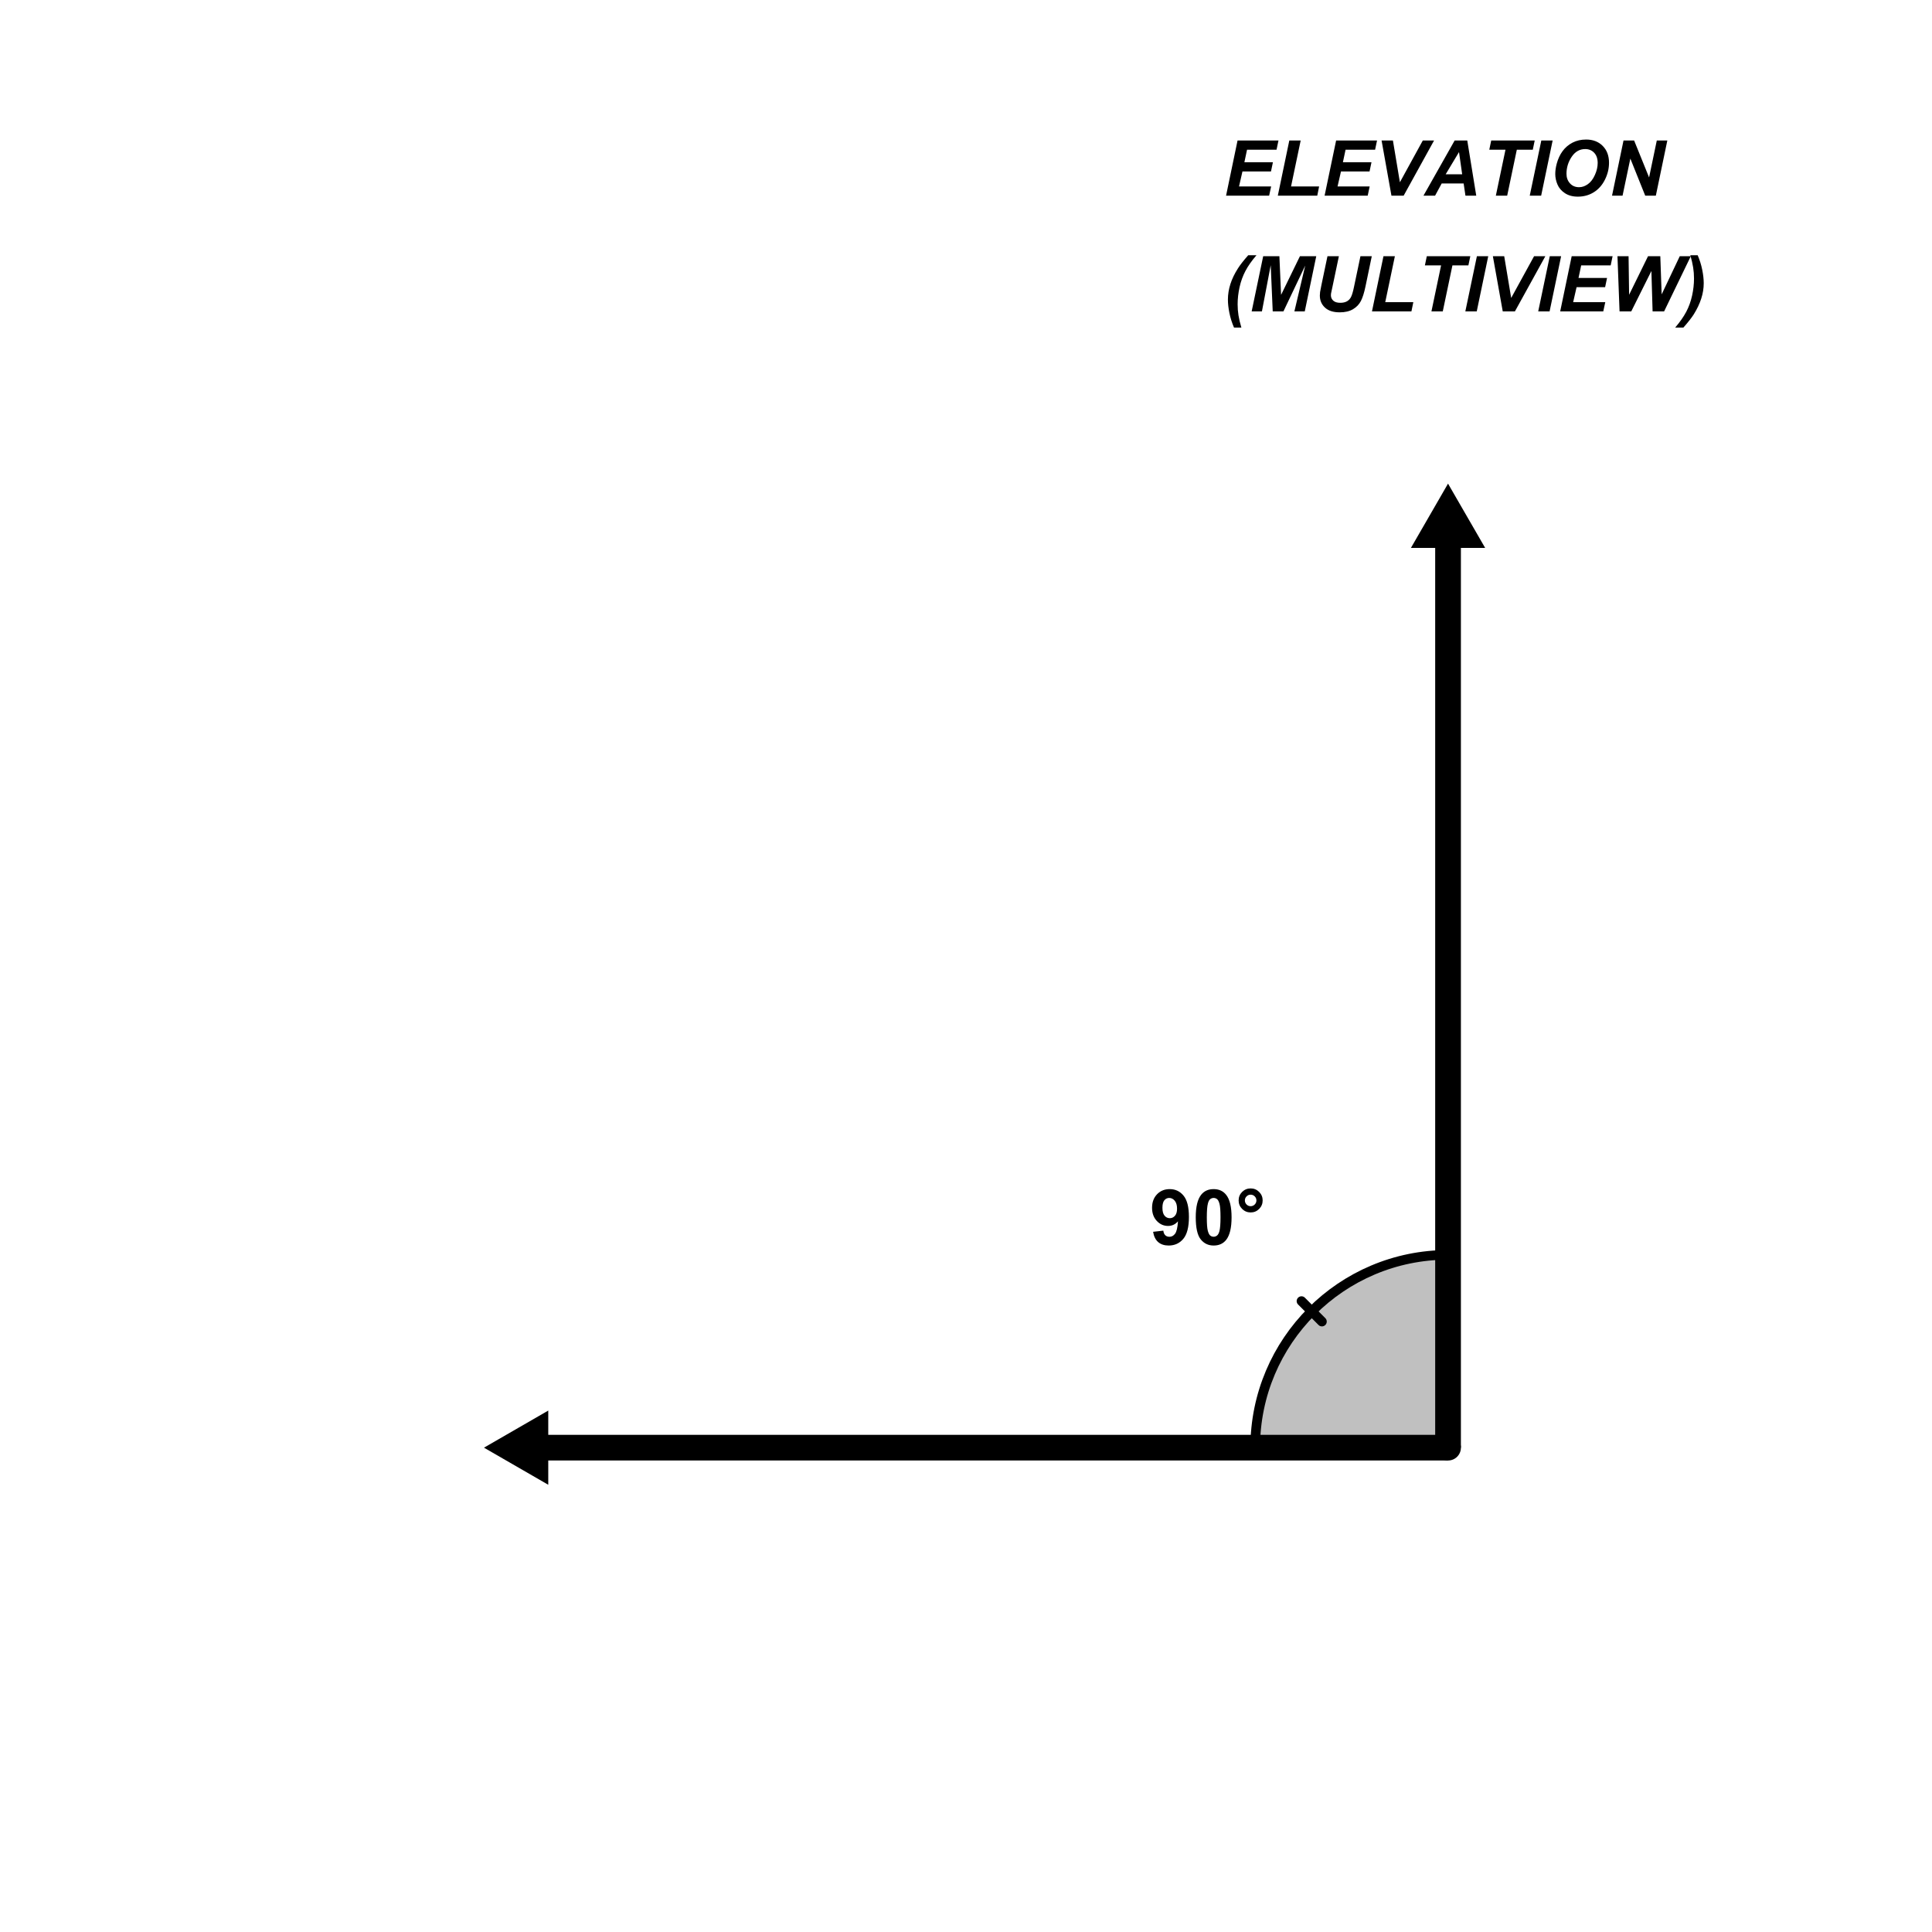
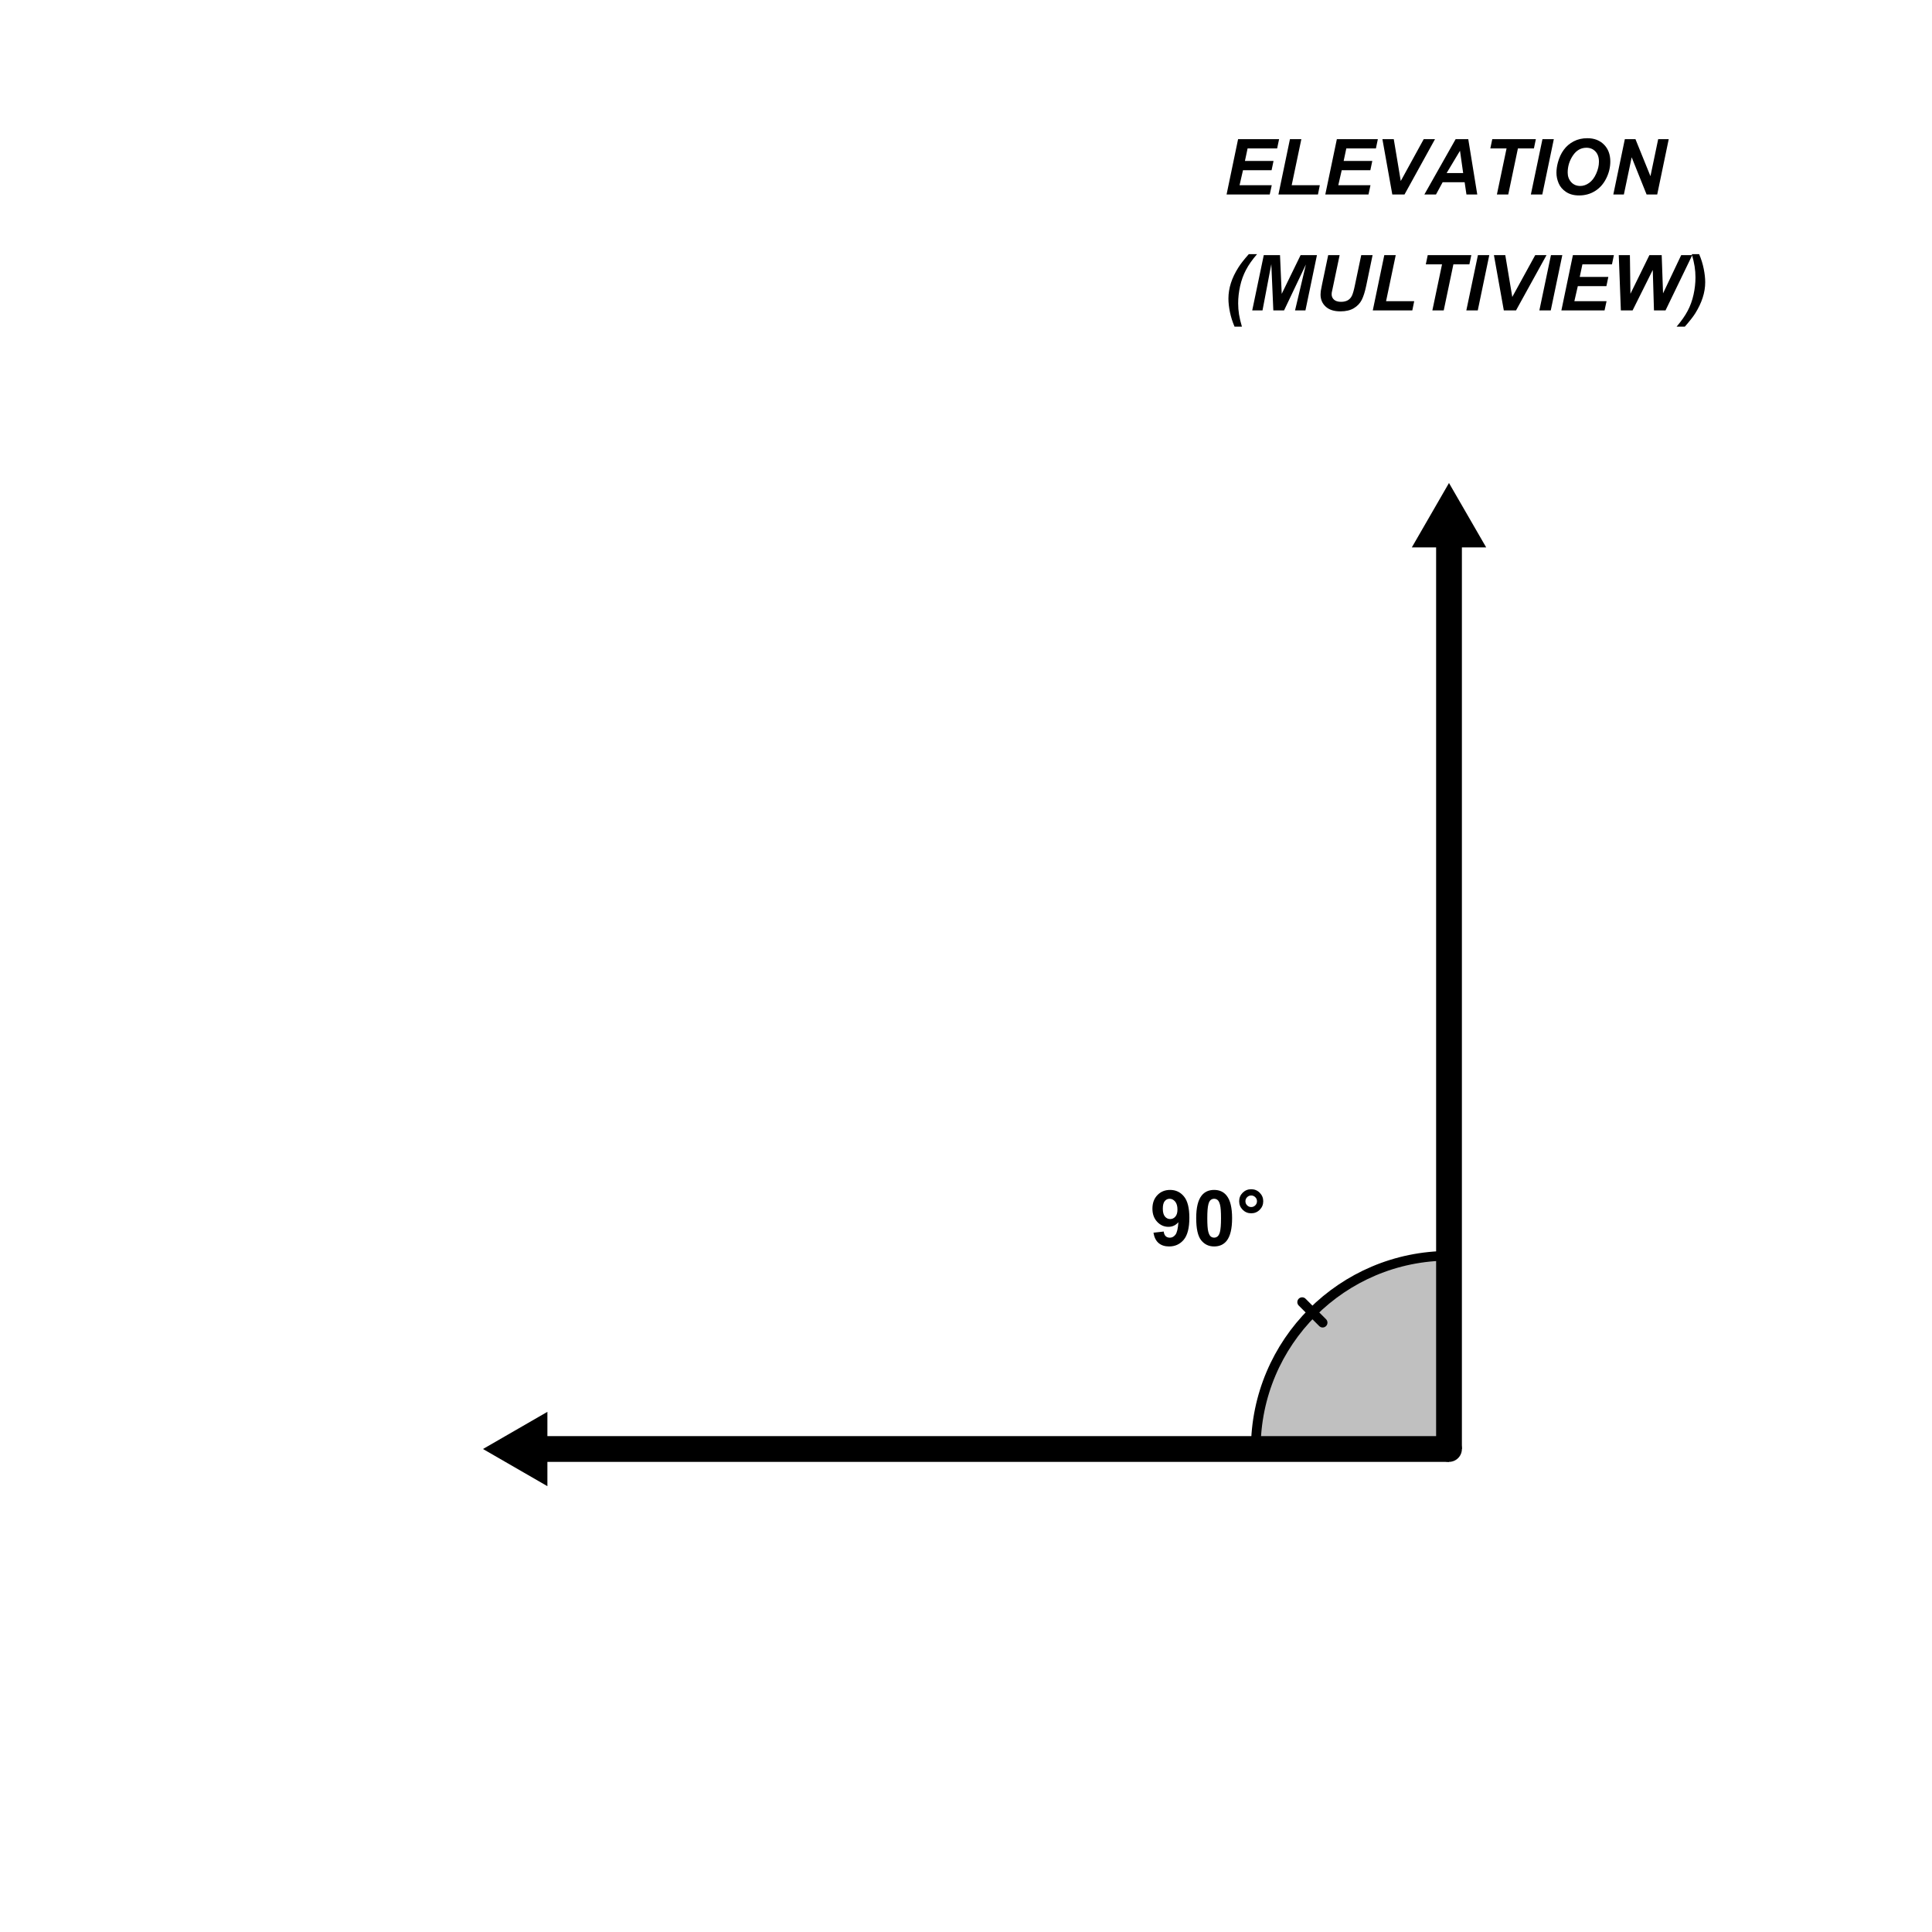
- <svg xmlns="http://www.w3.org/2000/svg" version="1.1" width="15.04cm" height="15.04cm" viewBox="0 0 501.014 500.771" id="svg2">
-   <defs id="defs233">
-     <clipPath id="clipe1ad539e-e0a8-4ae7-ae9e-12f2ae6eef99">
-       <path d="m 0,0 0,878 1530,0 0,-878 z" id="path11" />
+ <svg xmlns="http://www.w3.org/2000/svg" version="1.1" width="15.06cm" height="15.06cm" viewBox="0 0 500 500" id="svg2">
+   <defs id="defs267" />
+   <g style="stroke-width:1;stroke-linecap:square;stroke-linejoin:miter;stroke-miterlimit:10;stroke-dasharray:none;stroke-dashoffset:0" transform="translate(-80.394,-41.669)" id="g10">
+     <clipPath id="clip6f031cfc-86e2-402e-957b-8eb09c22b24b">
+       <path d="m 80.394,41.669 0,502.001 501.996,0 0,-502.001 z" id="path13" />
    </clipPath>
-     <clipPath id="clip2af40097-c44c-44d1-bcfd-6e59603dc0cc">
-       <path d="m 0,0 0,878 1530,0 0,-878 z" id="path24" />
-     </clipPath>
-     <clipPath id="clip240ab8d4-3091-4c6f-bc56-c7387b479965">
-       <path d="m 0,0 0,878 1530,0 0,-878 z" id="path37" />
-     </clipPath>
-     <clipPath id="clipc95e7ae8-f4f3-4618-bd50-b2303084ecf0">
-       <path d="m 0,0 0,878 1530,0 0,-878 z" id="path50" />
-     </clipPath>
-     <clipPath id="clip3647d9d5-123d-4b65-9350-b80b30aa1211">
-       <path d="m 0,0 0,878 1530,0 0,-878 z" id="path63" />
-     </clipPath>
-     <clipPath id="clip196e77b1-2872-4f4b-b550-8d5c0192d0b8">
-       <path d="m 0,0 0,878 1530,0 0,-878 z" id="path76" />
-     </clipPath>
-     <clipPath id="clipe0b040e2-9eab-45f7-9bda-17e5654edfd4">
-       <path d="m 0,0 0,878 1530,0 0,-878 z" id="path89" />
-     </clipPath>
-     <clipPath id="clipc636c26b-7ba1-48ac-99c5-b6f19f167289">
-       <path d="m 0,0 0,878 1530,0 0,-878 z" id="path102" />
-     </clipPath>
-     <clipPath id="clipaef36a37-807e-4e64-bf5e-2bd66a5dfd2a">
-       <path d="m 0,0 0,878 1530,0 0,-878 z" id="path115" />
-     </clipPath>
-     <clipPath id="clip17652ebc-a5e3-4dbb-bdfa-d60120d75860">
-       <path d="m 0,0 0,878 1530,0 0,-878 z" id="path128" />
-     </clipPath>
-     <clipPath id="clipd365847d-e110-4589-b572-a67f19bd0ea4">
-       <path d="m 0,0 0,878 1530,0 0,-878 z" id="path141" />
-     </clipPath>
-     <clipPath id="clipfc7afed1-7bbe-403d-83cc-a3323f0ca883">
-       <path d="m 0,0 0,878 1530,0 0,-878 z" id="path154" />
-     </clipPath>
-     <clipPath id="clip29db66bd-999a-4064-be2a-2f0614b4133b">
-       <path d="m 0,0 0,878 1530,0 0,-878 z" id="path167" />
-     </clipPath>
-     <clipPath id="clipb2046012-2b0f-45e1-99a6-204bc431c8bb">
-       <path d="m 0,0 0,878 1530,0 0,-878 z" id="path180" />
-     </clipPath>
-     <clipPath id="clip5ae375bd-cfd6-4163-8908-6d91426c3eef">
-       <path d="m 0,0 0,878 1530,0 0,-878 z" id="path193" />
-     </clipPath>
-     <clipPath id="clip60abdfa6-04de-401a-9d38-31e913c745df">
-       <path d="m 0,0 0,878 1530,0 0,-878 z" id="path206" />
-     </clipPath>
-     <clipPath id="clip3d766ef5-f1d5-4cdc-819d-3f45dcc42602">
-       <path d="m 0,0 0,878 1530,0 0,-878 z" id="path219" />
-     </clipPath>
-   </defs>
-   <g style="stroke-width:1;stroke-linecap:square;stroke-linejoin:miter;stroke-miterlimit:10;stroke-dasharray:none;stroke-dashoffset:0" id="misc" transform="translate(-374.8829,-268.3759)" />
-   <g style="stroke-width:1;stroke-linecap:square;stroke-linejoin:miter;stroke-miterlimit:10;stroke-dasharray:none;stroke-dashoffset:0" clip-path="url(#clip1)" id="g13" transform="translate(-374.8829,-268.3759)">
-     <g id="g15" style="fill:#000000;fill-opacity:1;fill-rule:evenodd;stroke:none">
-       <path d="m 750.39,393.67 -9.62,16.67 6.29,0 0,233.33 6.67,0 0,-233.33 6.29,0 z" id="path17" />
+     <g clip-path="url(#clip1)" id="g15">
+       <g id="g17" style="fill:#000000;fill-opacity:1;fill-rule:evenodd;stroke:none">
+         <path d="m 455.39,166.67 -9.62,16.67 6.29,0 0,233.33 6.67,0 0,-233.33 6.29,0 z" id="path19" />
+       </g>
    </g>
  </g>
-   <g style="stroke-width:1;stroke-linecap:square;stroke-linejoin:miter;stroke-miterlimit:10;stroke-dasharray:none;stroke-dashoffset:0" clip-path="url(#clip2)" id="g26" transform="translate(-374.8829,-268.3759)">
-     <g id="g28" style="fill:#000000;fill-opacity:1;fill-rule:evenodd;stroke:none">
-       <path d="m 500.39,643.67 16.67,9.62 0,-6.29 233.33,0 0,-6.66 -233.33,0 0,-6.29 z" id="path30" />
+   <g style="stroke-width:1;stroke-linecap:square;stroke-linejoin:miter;stroke-miterlimit:10;stroke-dasharray:none;stroke-dashoffset:0" transform="translate(-80.394,-41.669)" id="g25">
+     <clipPath id="clipc0f9d060-cad9-4adf-99ee-1b512aef49dd">
+       <path d="m 80.394,41.669 0,502.001 501.996,0 0,-502.001 z" id="path28" />
+     </clipPath>
+     <g clip-path="url(#clip2)" id="g30">
+       <g id="g32" style="fill:#000000;fill-opacity:1;fill-rule:evenodd;stroke:none">
+         <path d="m 205.39,416.67 16.67,9.62 0,-6.29 233.33,0 0,-6.66 -233.33,0 0,-6.29 z" id="path34" />
+       </g>
    </g>
  </g>
-   <g style="stroke-width:1;stroke-linecap:square;stroke-linejoin:miter;stroke-miterlimit:10;stroke-dasharray:none;stroke-dashoffset:0" clip-path="url(#clip3)" id="g39" transform="translate(-374.8829,-268.3759)">
-     <g id="g41" style="fill:#000000;fill-opacity:1;fill-rule:nonzero;stroke:none">
-       <path d="m 753.73,643.67 c 0,1.84 -1.49,3.33 -3.34,3.33 -1.84,0 -3.33,-1.49 -3.33,-3.33 0,-1.84 1.49,-3.33 3.33,-3.33 1.85,0 3.34,1.49 3.34,3.33 z" id="path43" />
+   <g style="stroke-width:1;stroke-linecap:square;stroke-linejoin:miter;stroke-miterlimit:10;stroke-dasharray:none;stroke-dashoffset:0" transform="translate(-80.394,-41.669)" id="g40">
+     <clipPath id="clip363a3b0b-2113-4cbc-9fa6-fd7fbde4fb23">
+       <path d="m 80.394,41.669 0,502.001 501.996,0 0,-502.001 z" id="path43" />
+     </clipPath>
+     <g clip-path="url(#clip3)" id="g45">
+       <g id="g47" style="fill:#000000;fill-opacity:1;fill-rule:nonzero;stroke:none">
+         <path d="m 458.73,416.67 c 0,1.84 -1.49,3.33 -3.34,3.33 -1.84,0 -3.33,-1.49 -3.33,-3.33 0,-1.84 1.49,-3.33 3.33,-3.33 1.85,0 3.34,1.49 3.34,3.33 z" id="path49" />
+       </g>
    </g>
  </g>
-   <g style="stroke-width:1;stroke-linecap:square;stroke-linejoin:miter;stroke-miterlimit:10;stroke-dasharray:none;stroke-dashoffset:0" clip-path="url(#clip4)" id="g52" transform="translate(-374.8829,-268.3759)">
-     <g id="g54" style="fill:none;stroke:#000000;stroke-width:0.5;stroke-linecap:round;stroke-linejoin:round;stroke-opacity:0">
-       <path d="m 753.73,643.67 c 0,1.84 -1.49,3.33 -3.34,3.33 -1.84,0 -3.33,-1.49 -3.33,-3.33 0,-1.84 1.49,-3.33 3.33,-3.33 1.85,0 3.34,1.49 3.34,3.33 z" id="path56" />
+   <g style="stroke-width:1;stroke-linecap:square;stroke-linejoin:miter;stroke-miterlimit:10;stroke-dasharray:none;stroke-dashoffset:0" transform="translate(-80.394,-41.669)" id="g55">
+     <clipPath id="clipd1ad99a6-eee3-496d-996b-bd9359a6c810">
+       <path d="m 80.394,41.669 0,502.001 501.996,0 0,-502.001 z" id="path58" />
+     </clipPath>
+     <g clip-path="url(#clip4)" id="g60">
+       <g id="g62" style="fill:none;stroke:#000000;stroke-width:0.5;stroke-linecap:round;stroke-linejoin:round;stroke-opacity:0">
+         <path d="m 458.73,416.67 c 0,1.84 -1.49,3.33 -3.34,3.33 -1.84,0 -3.33,-1.49 -3.33,-3.33 0,-1.84 1.49,-3.33 3.33,-3.33 1.85,0 3.34,1.49 3.34,3.33 z" id="path64" />
+       </g>
    </g>
  </g>
-   <g style="stroke-width:1;stroke-linecap:square;stroke-linejoin:miter;stroke-miterlimit:10;stroke-dasharray:none;stroke-dashoffset:0" clip-path="url(#clip5)" id="g65" transform="translate(-374.8829,-268.3759)">
-     <g id="g67" style="fill:#000000;fill-opacity:0.247;fill-rule:nonzero;stroke:none">
-       <path d="m 750.39,593.67 c -27.61,0 -50,22.38 -50,50 l 50,0 z" id="path69" />
+   <g style="stroke-width:1;stroke-linecap:square;stroke-linejoin:miter;stroke-miterlimit:10;stroke-dasharray:none;stroke-dashoffset:0" transform="translate(-80.394,-41.669)" id="g70">
+     <clipPath id="clipa15d09cc-814f-4a7c-a5ad-b68179eb6067">
+       <path d="m 80.394,41.669 0,502.001 501.996,0 0,-502.001 z" id="path73" />
+     </clipPath>
+     <g clip-path="url(#clip5)" id="g75">
+       <g id="g77" style="fill:#000000;fill-opacity:0.247;fill-rule:nonzero;stroke:none">
+         <path d="m 455.39,366.67 c -27.61,0 -50,22.38 -50,50 l 50,0 z" id="path79" />
+       </g>
    </g>
  </g>
-   <g style="stroke-width:1;stroke-linecap:square;stroke-linejoin:miter;stroke-miterlimit:10;stroke-dasharray:none;stroke-dashoffset:0" clip-path="url(#clip6)" id="g78" transform="translate(-374.8829,-268.3759)">
-     <g id="g80" style="fill:none;stroke:#000000;stroke-width:2.5;stroke-linecap:round;stroke-linejoin:round;stroke-opacity:1">
-       <path d="m 750.39,593.67 c -27.61,0 -50,22.38 -50,50 l 50,0 z" id="path82" />
+   <g style="stroke-width:1;stroke-linecap:square;stroke-linejoin:miter;stroke-miterlimit:10;stroke-dasharray:none;stroke-dashoffset:0" transform="translate(-80.394,-41.669)" id="g85">
+     <clipPath id="clipd787f036-2133-4747-a5b2-5ddff135a7ca">
+       <path d="m 80.394,41.669 0,502.001 501.996,0 0,-502.001 z" id="path88" />
+     </clipPath>
+     <g clip-path="url(#clip6)" id="g90">
+       <g id="g92" style="fill:none;stroke:#000000;stroke-width:2.5;stroke-linecap:round;stroke-linejoin:round;stroke-opacity:1">
+         <path d="m 455.39,366.67 c -27.61,0 -50,22.38 -50,50 l 50,0 z" id="path94" />
+       </g>
    </g>
  </g>
-   <g style="stroke-width:1;stroke-linecap:square;stroke-linejoin:miter;stroke-miterlimit:10;stroke-dasharray:none;stroke-dashoffset:0" clip-path="url(#clip7)" id="g91" transform="translate(-374.8829,-268.3759)">
-     <g id="g93" style="fill:none;stroke:#000000;stroke-width:2.5;stroke-linecap:round;stroke-linejoin:round;stroke-opacity:1">
-       <path d="m 717.69,610.97 -5.3,-5.31" id="path95" />
+   <g style="stroke-width:1;stroke-linecap:square;stroke-linejoin:miter;stroke-miterlimit:10;stroke-dasharray:none;stroke-dashoffset:0" transform="translate(-80.394,-41.669)" id="g100">
+     <clipPath id="clip6c5b39d7-9cee-4d3a-9bdc-2f536fc712ab">
+       <path d="m 80.394,41.669 0,502.001 501.996,0 0,-502.001 z" id="path103" />
+     </clipPath>
+     <g clip-path="url(#clip7)" id="g105">
+       <g id="g107" style="fill:none;stroke:#000000;stroke-width:2.5;stroke-linecap:round;stroke-linejoin:round;stroke-opacity:1">
+         <path d="m 422.69,383.97 -5.3,-5.31" id="path109" />
+       </g>
    </g>
  </g>
-   <g style="stroke-width:1;stroke-linecap:square;stroke-linejoin:miter;stroke-miterlimit:10;stroke-dasharray:none;stroke-dashoffset:0" clip-path="url(#clip12)" id="g156" transform="translate(-374.8829,-268.3759)">
-     <g id="g158" style="fill:#000000;fill-opacity:1;fill-rule:nonzero;stroke:none">
-       <path d="m 673.91,587.69 2.65,-0.3 q 0.1,0.81 0.51,1.2 0.41,0.39 1.09,0.39 0.84,0 1.44,-0.78 0.6,-0.78 0.76,-3.23 -1.03,1.2 -2.58,1.2 -1.69,0 -2.91,-1.3 -1.23,-1.31 -1.23,-3.4 0,-2.17 1.29,-3.51 1.29,-1.34 3.29,-1.34 2.19,0 3.58,1.69 1.4,1.69 1.4,5.53 0,3.94 -1.46,5.68 -1.46,1.73 -3.79,1.73 -1.68,0 -2.72,-0.89 -1.03,-0.89 -1.32,-2.67 z m 6.21,-6 q 0,-1.33 -0.6,-2.06 -0.61,-0.72 -1.43,-0.72 -0.75,0 -1.25,0.59 -0.51,0.59 -0.51,1.97 0,1.39 0.55,2.04 0.54,0.65 1.37,0.65 0.78,0 1.33,-0.63 0.54,-0.62 0.54,-1.84 z m 9.49,-5.07 q 2.08,0 3.25,1.49 1.4,1.75 1.4,5.83 0,4.06 -1.4,5.84 -1.17,1.47 -3.25,1.47 -2.08,0 -3.36,-1.61 -1.28,-1.61 -1.28,-5.73 0,-4.05 1.4,-5.82 1.16,-1.47 3.24,-1.47 z m 0,2.29 q -0.5,0 -0.89,0.31 -0.39,0.31 -0.6,1.14 -0.28,1.06 -0.28,3.58 0,2.51 0.25,3.46 0.25,0.94 0.63,1.26 0.39,0.31 0.89,0.31 0.5,0 0.89,-0.32 0.39,-0.32 0.61,-1.13 0.28,-1.07 0.28,-3.58 0,-2.52 -0.25,-3.46 -0.25,-0.95 -0.64,-1.26 -0.39,-0.31 -0.89,-0.31 z m 6.48,0.64 q 0,-1.3 0.91,-2.21 0.92,-0.9 2.2,-0.9 1.3,0 2.21,0.91 0.91,0.92 0.91,2.2 0,1.29 -0.91,2.21 -0.91,0.91 -2.21,0.91 -1.28,0 -2.2,-0.91 -0.91,-0.92 -0.91,-2.21 z m 1.62,0 q 0,0.62 0.44,1.06 0.44,0.44 1.05,0.44 0.62,0 1.06,-0.44 0.44,-0.44 0.44,-1.06 0,-0.61 -0.44,-1.05 -0.44,-0.44 -1.06,-0.44 -0.61,0 -1.05,0.44 -0.44,0.44 -0.44,1.05 z" id="path160" />
+   <g style="stroke-width:1;stroke-linecap:square;stroke-linejoin:miter;stroke-miterlimit:10;stroke-dasharray:none;stroke-dashoffset:0" transform="translate(-80.394,-41.669)" id="g115">
+     <clipPath id="clipd1c8325b-b533-4cd1-a7b3-2a168af84315">
+       <path d="m 80.394,41.669 0,502.001 501.996,0 0,-502.001 z" id="path118" />
+     </clipPath>
+     <g clip-path="url(#clip8)" id="g120">
+       <g id="g122" style="fill:none;stroke:#000000;stroke-linecap:round;stroke-linejoin:round;stroke-opacity:1">
+         </g>
    </g>
  </g>
-   <g style="stroke-width:1;stroke-linecap:square;stroke-linejoin:miter;stroke-miterlimit:10;stroke-dasharray:none;stroke-dashoffset:0" clip-path="url(#clip13)" id="g169" transform="translate(-374.8829,-268.3759)">
-     <g id="g171" style="fill:#000000;fill-opacity:1;fill-rule:nonzero;stroke:none">
-       <path d="m 692.83,319 2.98,-14.31 10.61,0 -0.5,2.39 -7.65,0 -0.69,3.25 7.4,0 -0.5,2.39 -7.4,0 -0.89,3.89 8.33,0 -0.52,2.39 -11.17,0 z m 13.42,0 2.98,-14.31 2.95,0 -2.5,11.92 7.28,0 -0.48,2.39 -10.23,0 z m 12.13,0 2.99,-14.31 10.61,0 -0.5,2.39 -7.66,0 -0.69,3.25 7.41,0 -0.5,2.39 -7.41,0 -0.89,3.89 8.33,0 -0.51,2.39 -11.18,0 z m 20.5,0 -3.16,0 -2.56,-14.31 2.94,0 1.81,10.83 5.94,-10.83 2.92,0 -7.89,14.31 z m 15.56,-3.17 -5.69,0 -1.72,3.17 -3.01,0 8.09,-14.31 3.27,0 2.33,14.31 -2.8,0 -0.47,-3.17 z m -0.38,-2.38 -0.82,-5.76 -3.46,5.76 4.28,0 z m 11.67,5.55 -2.94,0 2.5,-11.92 -4.2,0 0.5,-2.39 11.28,0 -0.5,2.39 -4.14,0 -2.5,11.92 z m 5.85,0 3,-14.31 2.94,0 -2.98,14.31 -2.96,0 z m 6.62,-5.61 q 0,-1.28 0.38,-2.69 0.5,-1.87 1.52,-3.26 1.02,-1.39 2.58,-2.2 1.55,-0.8 3.52,-0.8 2.66,0 4.3,1.65 1.64,1.64 1.64,4.38 0,2.26 -1.06,4.38 -1.06,2.12 -2.89,3.26 -1.83,1.14 -4.14,1.14 -2,0 -3.36,-0.91 -1.36,-0.9 -1.92,-2.25 -0.57,-1.34 -0.57,-2.7 z m 2.91,-0.06 q 0,1.47 0.9,2.47 0.9,1 2.37,1 1.18,0 2.28,-0.79 1.11,-0.79 1.82,-2.39 0.72,-1.59 0.72,-3.1 0,-1.69 -0.91,-2.65 -0.91,-0.96 -2.32,-0.96 -2.16,0 -3.51,2 -1.35,2.01 -1.35,4.42 z m 23.17,5.67 -2.75,0 -3.86,-9.62 -2.02,9.62 -2.73,0 2.98,-14.31 2.75,0 3.88,9.58 2,-9.58 2.73,0 -2.98,14.31 z" id="path173" />
+   <g style="stroke-width:1;stroke-linecap:square;stroke-linejoin:miter;stroke-miterlimit:10;stroke-dasharray:none;stroke-dashoffset:0" transform="translate(-80.394,-41.669)" id="g175">
+     <clipPath id="clipc7fb8083-5e8c-47af-842a-640c482ceb7a">
+       <path d="m 80.394,41.669 0,502.001 501.996,0 0,-502.001 z" id="path178" />
+     </clipPath>
+     <g clip-path="url(#clip12)" id="g180">
+       <g id="g182" style="fill:#000000;fill-opacity:1;fill-rule:nonzero;stroke:none">
+         <path d="m 378.91,360.69 2.65,-0.3 q 0.1,0.81 0.51,1.2 0.41,0.39 1.09,0.39 0.84,0 1.44,-0.78 0.6,-0.78 0.76,-3.23 -1.03,1.2 -2.58,1.2 -1.69,0 -2.91,-1.3 -1.23,-1.31 -1.23,-3.4 0,-2.17 1.29,-3.51 1.29,-1.34 3.29,-1.34 2.19,0 3.58,1.69 1.4,1.69 1.4,5.53 0,3.94 -1.46,5.68 -1.46,1.73 -3.79,1.73 -1.68,0 -2.72,-0.89 -1.03,-0.89 -1.32,-2.67 z m 6.21,-6 q 0,-1.33 -0.6,-2.06 -0.61,-0.72 -1.43,-0.72 -0.75,0 -1.25,0.59 -0.51,0.59 -0.51,1.97 0,1.39 0.55,2.04 0.54,0.65 1.37,0.65 0.78,0 1.33,-0.63 0.54,-0.62 0.54,-1.84 z m 9.49,-5.07 q 2.08,0 3.25,1.49 1.4,1.75 1.4,5.83 0,4.06 -1.4,5.84 -1.17,1.47 -3.25,1.47 -2.08,0 -3.36,-1.61 -1.28,-1.61 -1.28,-5.73 0,-4.05 1.4,-5.82 1.16,-1.47 3.24,-1.47 z m 0,2.29 q -0.5,0 -0.89,0.31 -0.39,0.31 -0.6,1.14 -0.28,1.06 -0.28,3.58 0,2.51 0.25,3.46 0.25,0.94 0.63,1.26 0.39,0.31 0.89,0.31 0.5,0 0.89,-0.32 0.39,-0.32 0.61,-1.13 0.28,-1.07 0.28,-3.58 0,-2.52 -0.25,-3.46 -0.25,-0.95 -0.64,-1.26 -0.39,-0.31 -0.89,-0.31 z m 6.48,0.64 q 0,-1.3 0.91,-2.21 0.92,-0.9 2.2,-0.9 1.3,0 2.21,0.91 0.91,0.92 0.91,2.2 0,1.29 -0.91,2.21 -0.91,0.91 -2.21,0.91 -1.28,0 -2.2,-0.91 -0.91,-0.92 -0.91,-2.21 z m 1.62,0 q 0,0.62 0.44,1.06 0.44,0.44 1.05,0.44 0.62,0 1.06,-0.44 0.44,-0.44 0.44,-1.06 0,-0.61 -0.44,-1.05 -0.44,-0.44 -1.06,-0.44 -0.61,0 -1.05,0.44 -0.44,0.44 -0.44,1.05 z" id="path184" />
+       </g>
    </g>
  </g>
-   <g style="stroke-width:1;stroke-linecap:square;stroke-linejoin:miter;stroke-miterlimit:10;stroke-dasharray:none;stroke-dashoffset:0" clip-path="url(#clip14)" id="g182" transform="translate(-374.8829,-268.3759)">
-     <g id="g184" style="fill:#000000;fill-opacity:1;fill-rule:nonzero;stroke:none">
-       <path d="m 696.8,353.2 -1.91,0 q -0.8,-1.86 -1.19,-3.76 -0.39,-1.91 -0.39,-3.5 0,-2 0.64,-4.01 0.64,-2.01 1.97,-4.09 0.83,-1.32 2.66,-3.4 l 2.14,0 q -1.88,2.18 -2.88,4.11 -1.01,1.92 -1.51,4.18 -0.5,2.27 -0.5,4.44 0,1.47 0.22,2.85 0.22,1.39 0.75,3.18 z m 10.91,-4.2 -2.78,0 -0.52,-11.97 -2.28,11.97 -2.66,0 2.99,-14.31 4.2,0 0.44,10.03 4.89,-10.03 4.23,0 -2.98,14.31 -2.69,0 2.81,-11.88 -5.65,11.88 z m 11.42,-14.31 2.96,0 -1.63,7.76 -0.41,1.93 q -0.03,0.23 -0.03,0.45 0,0.84 0.62,1.4 0.62,0.55 1.81,0.55 1.06,0 1.75,-0.4 0.7,-0.4 1.07,-1.18 0.38,-0.79 0.77,-2.7 l 1.64,-7.81 2.94,0 -1.63,7.83 q -0.51,2.46 -1.19,3.78 -0.67,1.31 -2.03,2.13 -1.37,0.82 -3.47,0.82 -2.5,0 -3.82,-1.23 -1.33,-1.22 -1.33,-3.14 0,-0.41 0.06,-0.88 0.05,-0.31 0.34,-1.78 l 1.58,-7.53 z m 11.54,14.31 2.98,-14.31 2.96,0 -2.5,11.92 7.28,0 -0.49,2.39 -10.23,0 z m 18.36,0 -2.94,0 2.5,-11.92 -4.2,0 0.5,-2.39 11.28,0 -0.5,2.39 -4.14,0 -2.5,11.92 z m 5.85,0 3,-14.31 2.94,0 -2.98,14.31 -2.96,0 z m 12.86,0 -3.16,0 -2.56,-14.31 2.94,0 1.81,10.83 5.94,-10.83 2.92,0 -7.89,14.31 z m 6.04,0 3,-14.31 2.94,0 -2.99,14.31 -2.95,0 z m 5.7,0 2.98,-14.31 10.61,0 -0.5,2.39 -7.65,0 -0.69,3.25 7.4,0 -0.5,2.39 -7.4,0 -0.89,3.89 8.33,0 -0.52,2.39 -11.17,0 z m 26.95,0 -2.99,0 -0.31,-10.47 -5.22,10.47 -3.04,0 -0.54,-14.31 2.88,0 0.14,10.01 4.91,-10.01 3.18,0 0.35,9.9 4.7,-9.9 2.86,0 -6.92,14.31 z m 6.8,-14.56 1.9,0 q 0.8,1.86 1.18,3.77 0.39,1.91 0.39,3.49 0,2 -0.65,4 -0.64,2 -1.95,4.1 -0.84,1.32 -2.67,3.4 l -2.13,0 q 1.86,-2.18 2.87,-4.1 1.01,-1.91 1.51,-4.18 0.5,-2.26 0.5,-4.45 0,-1.47 -0.22,-2.85 -0.22,-1.39 -0.73,-3.18 z" id="path186" />
+   <g style="stroke-width:1;stroke-linecap:square;stroke-linejoin:miter;stroke-miterlimit:10;stroke-dasharray:none;stroke-dashoffset:0" transform="translate(-80.394,-41.669)" id="g190">
+     <clipPath id="clipdef82fde-f786-47db-a036-66649f8e2353">
+       <path d="m 80.394,41.669 0,502.001 501.996,0 0,-502.001 z" id="path193" />
+     </clipPath>
+     <g clip-path="url(#clip13)" id="g195">
+       <g id="g197" style="fill:#000000;fill-opacity:1;fill-rule:nonzero;stroke:none">
+         <path d="m 397.83,92 2.98,-14.312 10.61,0 -0.5,2.39 -7.65,0 -0.69,3.25 7.4,0 -0.5,2.391 -7.4,0 -0.89,3.89 8.33,0 L 409,92 397.83,92 Z m 13.42,0 2.98,-14.312 2.95,0 -2.5,11.921 7.28,0 -0.48,2.391 -10.23,0 z m 12.13,0 2.99,-14.312 10.61,0 -0.5,2.39 -7.66,0 -0.69,3.25 7.41,0 -0.5,2.391 -7.41,0 -0.89,3.89 8.33,0 -0.51,2.391 -11.18,0 z m 20.5,0 -3.16,0 -2.56,-14.312 2.94,0 1.81,10.828 5.94,-10.828 2.92,0 L 443.88,92 Z m 15.56,-3.172 -5.69,0 -1.72,3.172 -3.01,0 8.09,-14.312 3.27,0 2.33,14.312 -2.8,0 -0.47,-3.172 z m -0.38,-2.375 -0.82,-5.765 -3.46,5.765 4.28,0 z m 11.67,5.547 -2.94,0 2.5,-11.922 -4.2,0 0.5,-2.39 11.28,0 -0.5,2.39 -4.14,0 -2.5,11.922 z m 5.85,0 3,-14.312 2.94,0 -2.98,14.312 -2.96,0 z m 6.62,-5.609 q 0,-1.282 0.38,-2.688 0.5,-1.875 1.52,-3.265 1.02,-1.391 2.58,-2.196 1.55,-0.804 3.52,-0.804 2.66,0 4.3,1.648 1.64,1.648 1.64,4.383 0,2.265 -1.06,4.383 -1.06,2.117 -2.89,3.257 -1.83,1.141 -4.14,1.141 -2,0 -3.36,-0.906 -1.36,-0.906 -1.92,-2.25 -0.57,-1.344 -0.57,-2.703 z m 2.91,-0.063 q 0,1.469 0.9,2.469 0.9,1 2.37,1 1.18,0 2.28,-0.789 1.11,-0.789 1.82,-2.383 0.72,-1.594 0.72,-3.109 0,-1.688 -0.91,-2.649 -0.91,-0.961 -2.32,-0.961 -2.16,0 -3.51,2.008 -1.35,2.008 -1.35,4.414 z m 23.17,5.672 -2.75,0 -3.86,-9.625 -2.02,9.625 -2.73,0 2.98,-14.312 2.75,0 3.88,9.578 2,-9.578 2.73,0 L 509.28,92 Z" id="path199" />
+       </g>
+     </g>
+   </g>
+   <g style="stroke-width:1;stroke-linecap:square;stroke-linejoin:miter;stroke-miterlimit:10;stroke-dasharray:none;stroke-dashoffset:0" transform="translate(-80.394,-41.669)" id="g205">
+     <clipPath id="clipde054cf6-f1e7-4179-9ded-bab8bafe9213">
+       <path d="m 80.394,41.669 0,502.001 501.996,0 0,-502.001 z" id="path208" />
+     </clipPath>
+     <g clip-path="url(#clip14)" id="g210">
+       <g id="g212" style="fill:#000000;fill-opacity:1;fill-rule:nonzero;stroke:none">
+         <path d="m 401.8,126.2 -1.91,0 q -0.8,-1.86 -1.19,-3.76 -0.39,-1.91 -0.39,-3.5 0,-2 0.64,-4.01 0.64,-2.01 1.97,-4.09 0.83,-1.32 2.66,-3.4 l 2.14,0 q -1.88,2.18 -2.88,4.11 -1.01,1.92 -1.51,4.18 -0.5,2.27 -0.5,4.44 0,1.47 0.22,2.85 0.22,1.39 0.75,3.18 z m 10.91,-4.2 -2.78,0 -0.52,-11.97 -2.28,11.97 -2.66,0 2.99,-14.31 4.2,0 0.44,10.03 4.89,-10.03 4.23,0 -2.98,14.31 -2.69,0 2.81,-11.88 -5.65,11.88 z m 11.42,-14.31 2.96,0 -1.63,7.76 -0.41,1.93 q -0.03,0.23 -0.03,0.45 0,0.84 0.62,1.4 0.62,0.55 1.81,0.55 1.06,0 1.75,-0.4 0.7,-0.4 1.07,-1.18 0.38,-0.79 0.77,-2.7 l 1.64,-7.81 2.94,0 -1.63,7.83 q -0.51,2.46 -1.19,3.78 -0.67,1.31 -2.03,2.13 -1.37,0.82 -3.47,0.82 -2.5,0 -3.82,-1.23 -1.33,-1.22 -1.33,-3.14 0,-0.41 0.06,-0.88 0.05,-0.31 0.34,-1.78 l 1.58,-7.53 z m 11.54,14.31 2.98,-14.31 2.96,0 -2.5,11.92 7.28,0 -0.49,2.39 -10.23,0 z m 18.36,0 -2.94,0 2.5,-11.92 -4.2,0 0.5,-2.39 11.28,0 -0.5,2.39 -4.14,0 -2.5,11.92 z m 5.85,0 3,-14.31 2.94,0 -2.98,14.31 -2.96,0 z m 12.86,0 -3.16,0 -2.56,-14.31 2.94,0 1.81,10.83 5.94,-10.83 2.92,0 -7.89,14.31 z m 6.04,0 3,-14.31 2.94,0 -2.99,14.31 -2.95,0 z m 5.7,0 2.98,-14.31 10.61,0 -0.5,2.39 -7.65,0 -0.69,3.25 7.4,0 -0.5,2.39 -7.4,0 -0.89,3.89 8.33,0 -0.52,2.39 -11.17,0 z m 26.95,0 -2.99,0 -0.31,-10.47 -5.22,10.47 -3.04,0 -0.54,-14.31 2.88,0 0.14,10.01 4.91,-10.01 3.18,0 0.35,9.9 4.7,-9.9 2.86,0 -6.92,14.31 z m 6.8,-14.56 1.9,0 q 0.8,1.86 1.18,3.77 0.39,1.91 0.39,3.49 0,2 -0.65,4 -0.64,2 -1.95,4.1 -0.84,1.32 -2.67,3.4 l -2.13,0 q 1.86,-2.18 2.87,-4.1 1.01,-1.91 1.51,-4.18 0.5,-2.26 0.5,-4.45 0,-1.47 -0.22,-2.85 -0.22,-1.39 -0.73,-3.18 z" id="path214" />
+       </g>
    </g>
  </g>
</svg>
